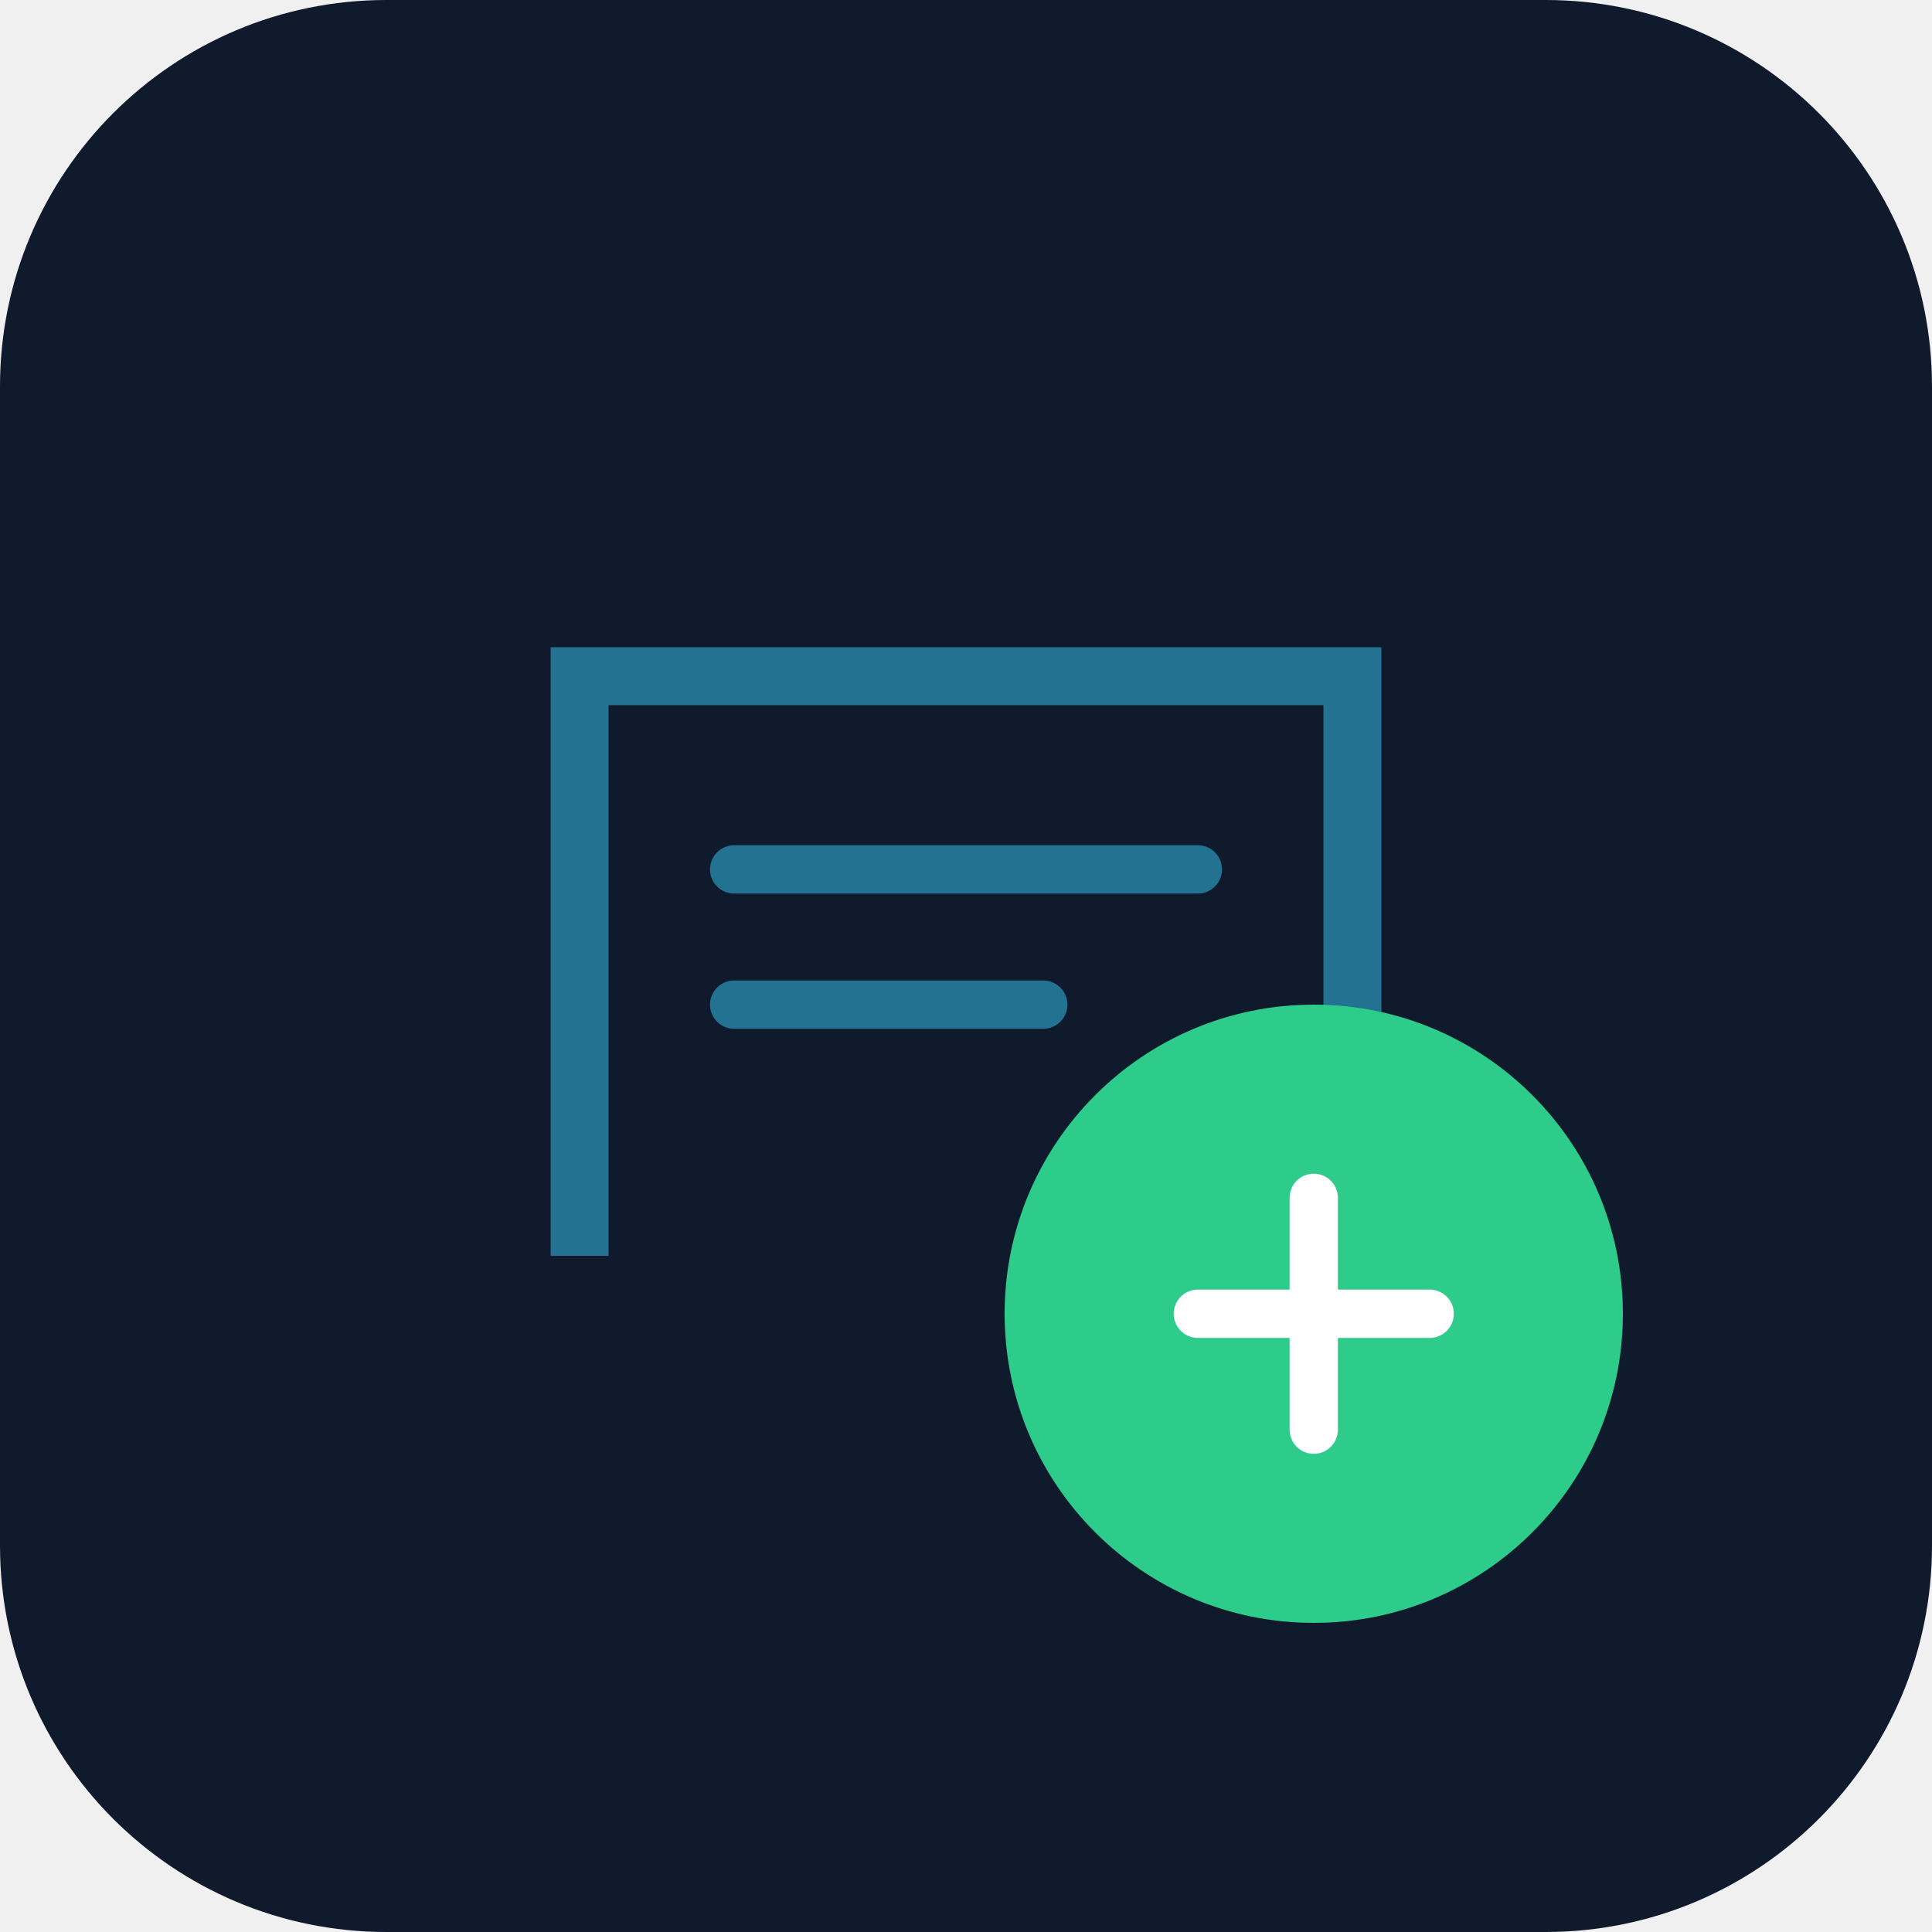
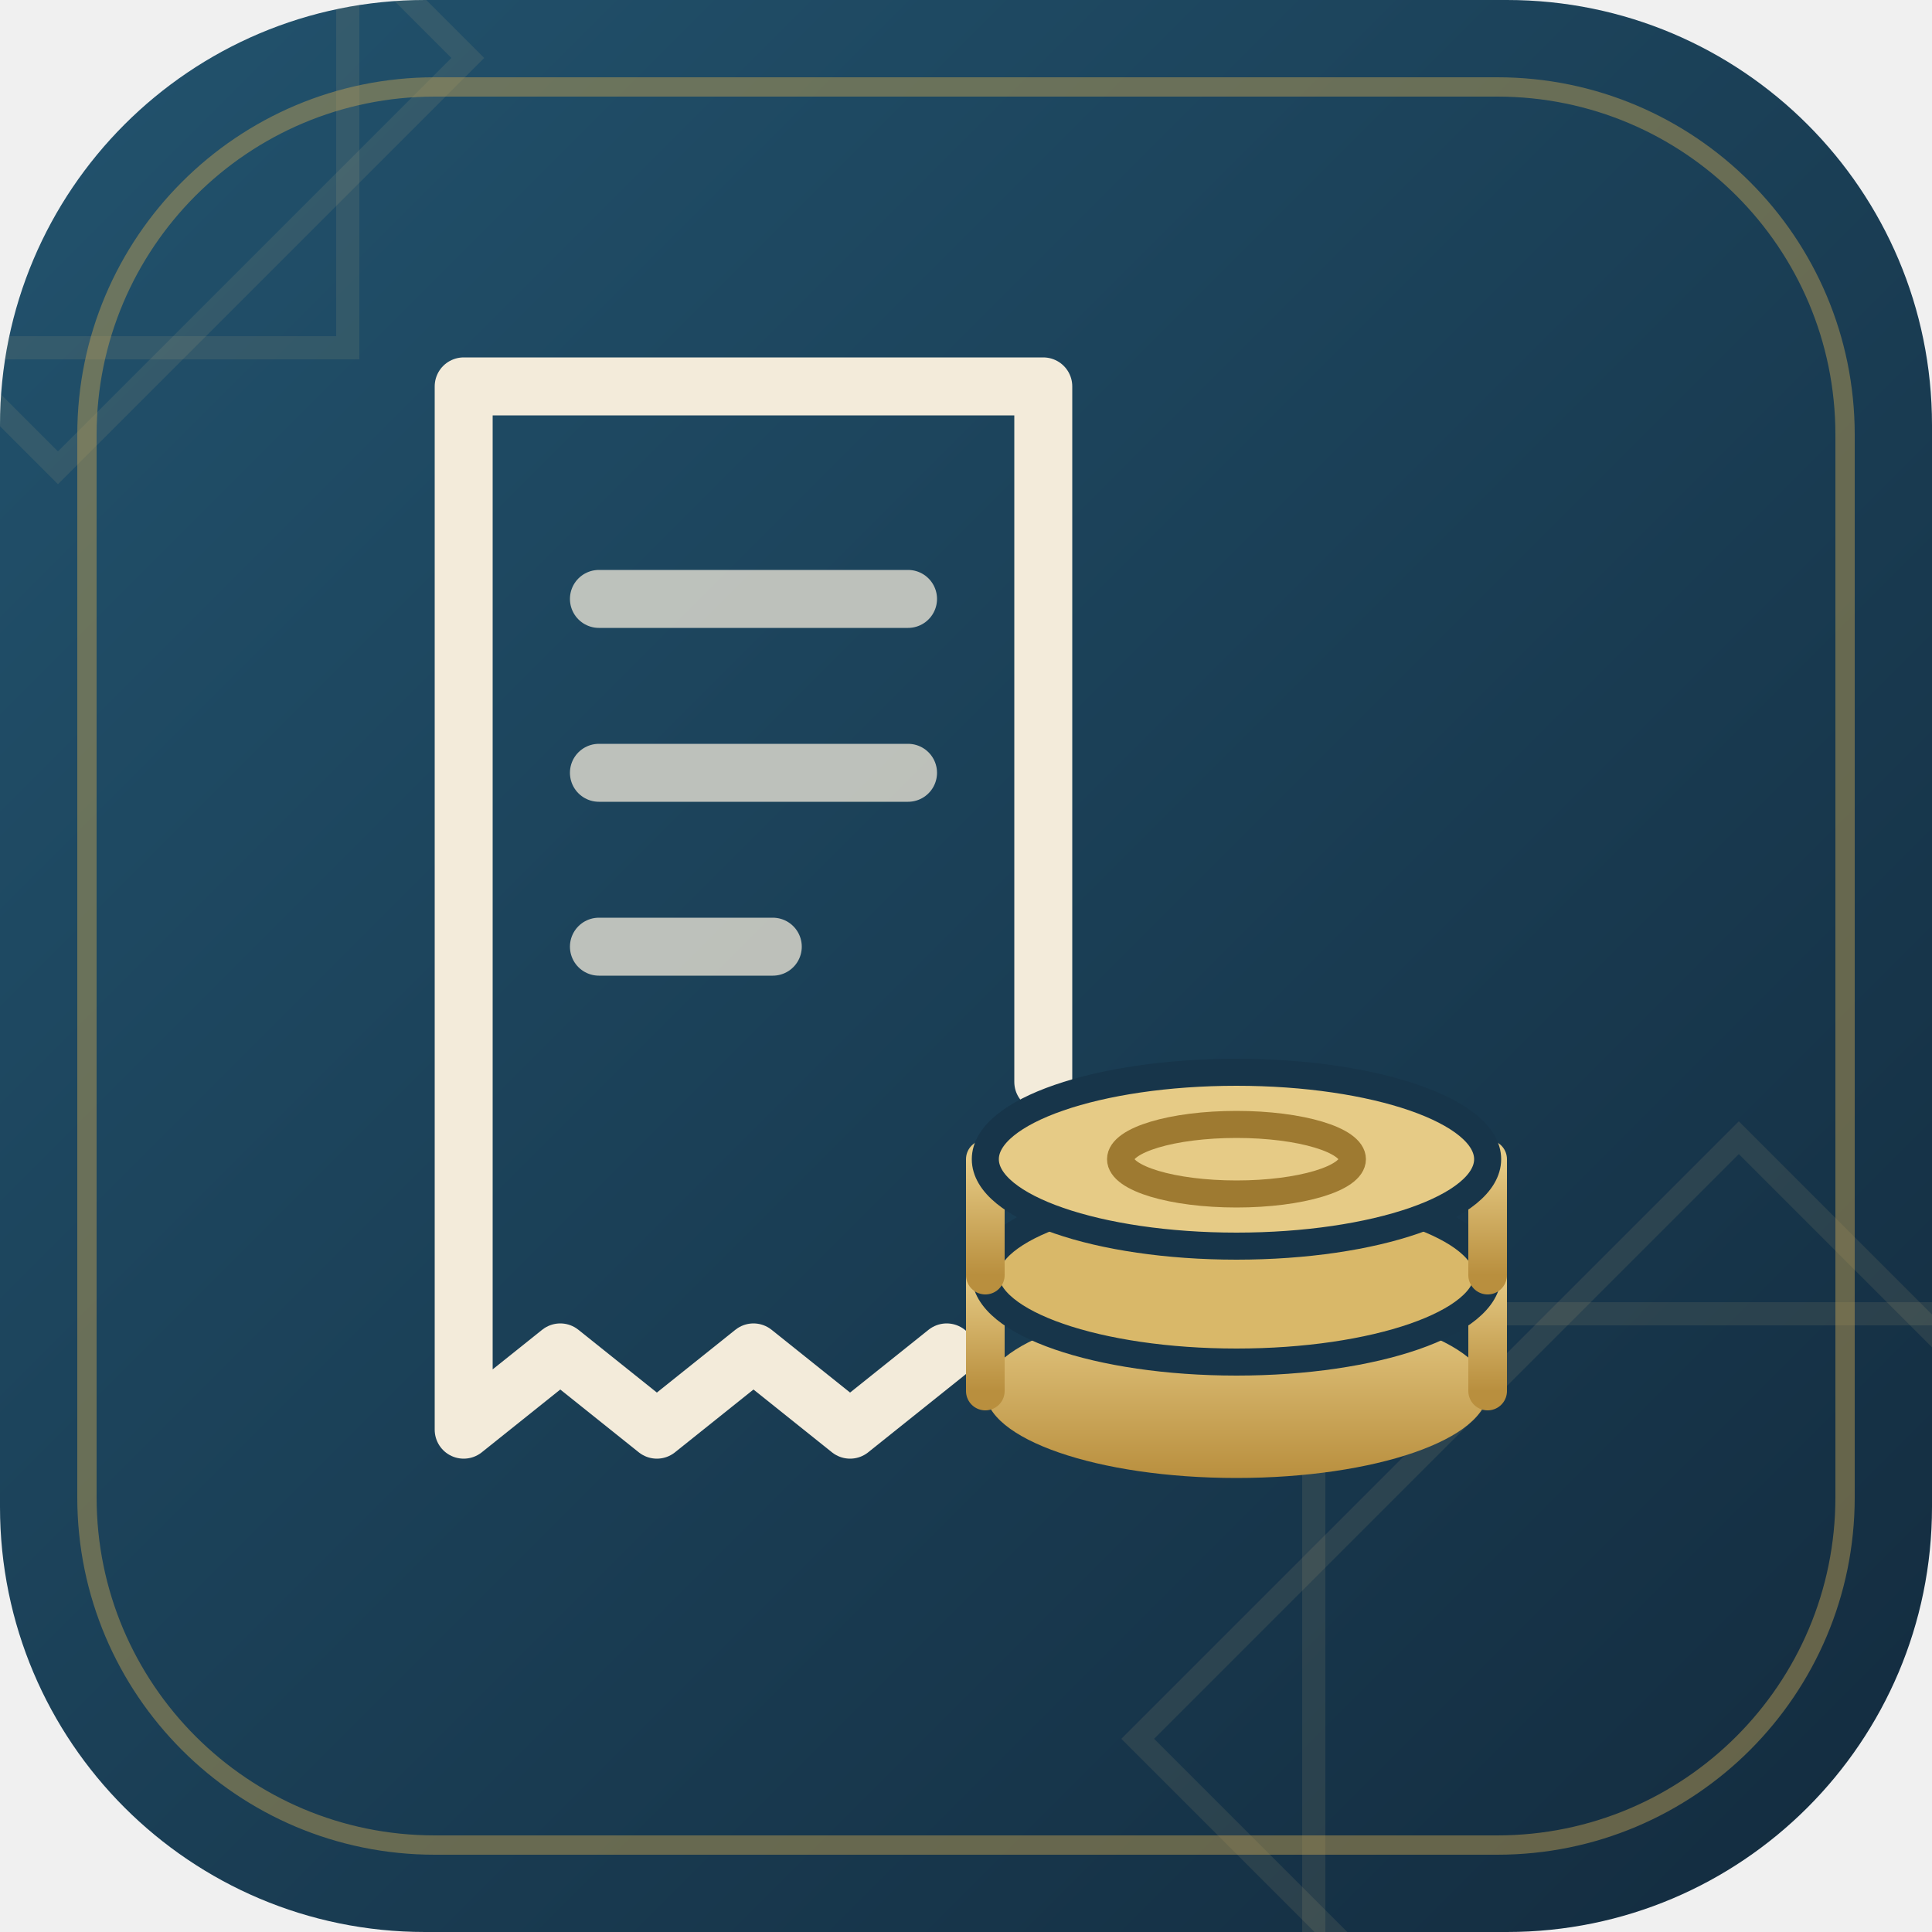
<svg xmlns="http://www.w3.org/2000/svg" width="100" height="100" viewBox="0 0 100 100">
-   <rect width="100" height="100" rx="20" fill="#0F1B2D" />
-   <path d="M30 65V35h40v30" stroke="#237292" stroke-width="3" fill="none" />
-   <path d="M38 45h24M38 52h16" stroke="#237292" stroke-width="2.5" stroke-linecap="round" />
-   <circle cx="68" cy="68" r="16" fill="#2ECC8A" />
-   <path d="M62 68h12M68 62v12" stroke="white" stroke-width="2.5" stroke-linecap="round" />
+   <defs>
+     <linearGradient id="bg" x1="0" y1="0" x2="1" y2="1">
+       <stop offset="0" stop-color="#22536E" />
+       <stop offset="1" stop-color="#132B3E" />
+     </linearGradient>
+     <linearGradient id="g" x1="0" y1="0" x2="0" y2="1">
+       <stop offset="0" stop-color="#E6CB86" />
+       <stop offset="1" stop-color="#B98F3E" />
+     </linearGradient>
+     <clipPath id="c">
+       <rect width="100" height="100" rx="22" />
+     </clipPath>
+   </defs>
+   <rect width="100" height="100" rx="22" fill="url(#bg)" />
+   <g clip-path="url(#c)" fill="none" stroke="#E6CB86" stroke-opacity=".10" stroke-width="1.2">
+     <rect x="68" y="68" width="44" height="44" />
+     <rect x="68" y="68" width="44" height="44" transform="rotate(45 90 90)" />
+     <rect x="-12" y="-12" width="30" height="30" />
+     <rect x="-12" y="-12" width="30" height="30" transform="rotate(45 3 3)" />
+   </g>
+   <rect x="4.5" y="4.5" width="91" height="91" rx="18" fill="none" stroke="#C8A454" stroke-opacity=".45" stroke-width="1" />
+   <g stroke-linecap="round" stroke-linejoin="round">
+     <path d="M54 56V20H24V74L29 70L34 74L39 70L44 74L49 70" fill="none" stroke="#F3EBDA" stroke-width="3" />
+     <path d="M31 31H47M31 40H47M31 49H40" stroke="#F3EBDA" stroke-width="3" stroke-opacity=".75" />
+     <ellipse cx="64" cy="72" rx="13" ry="4.5" fill="url(#g)" />
+     <path d="M51 72V66M77 72V66" stroke="url(#g)" stroke-width="2" />
+     <ellipse cx="64" cy="66" rx="13" ry="4.5" fill="#D9B869" stroke="#17354A" stroke-width="1.4" />
+     <path d="M51 66V60M77 66V60" stroke="url(#g)" stroke-width="2" />
+     <ellipse cx="64" cy="60" rx="13" ry="4.5" fill="#E6CB86" stroke="#17354A" stroke-width="1.4" />
+     <ellipse cx="64" cy="60" rx="6" ry="1.8" fill="none" stroke="#9E7A31" stroke-width="1.4" />
+   </g>
</svg>
